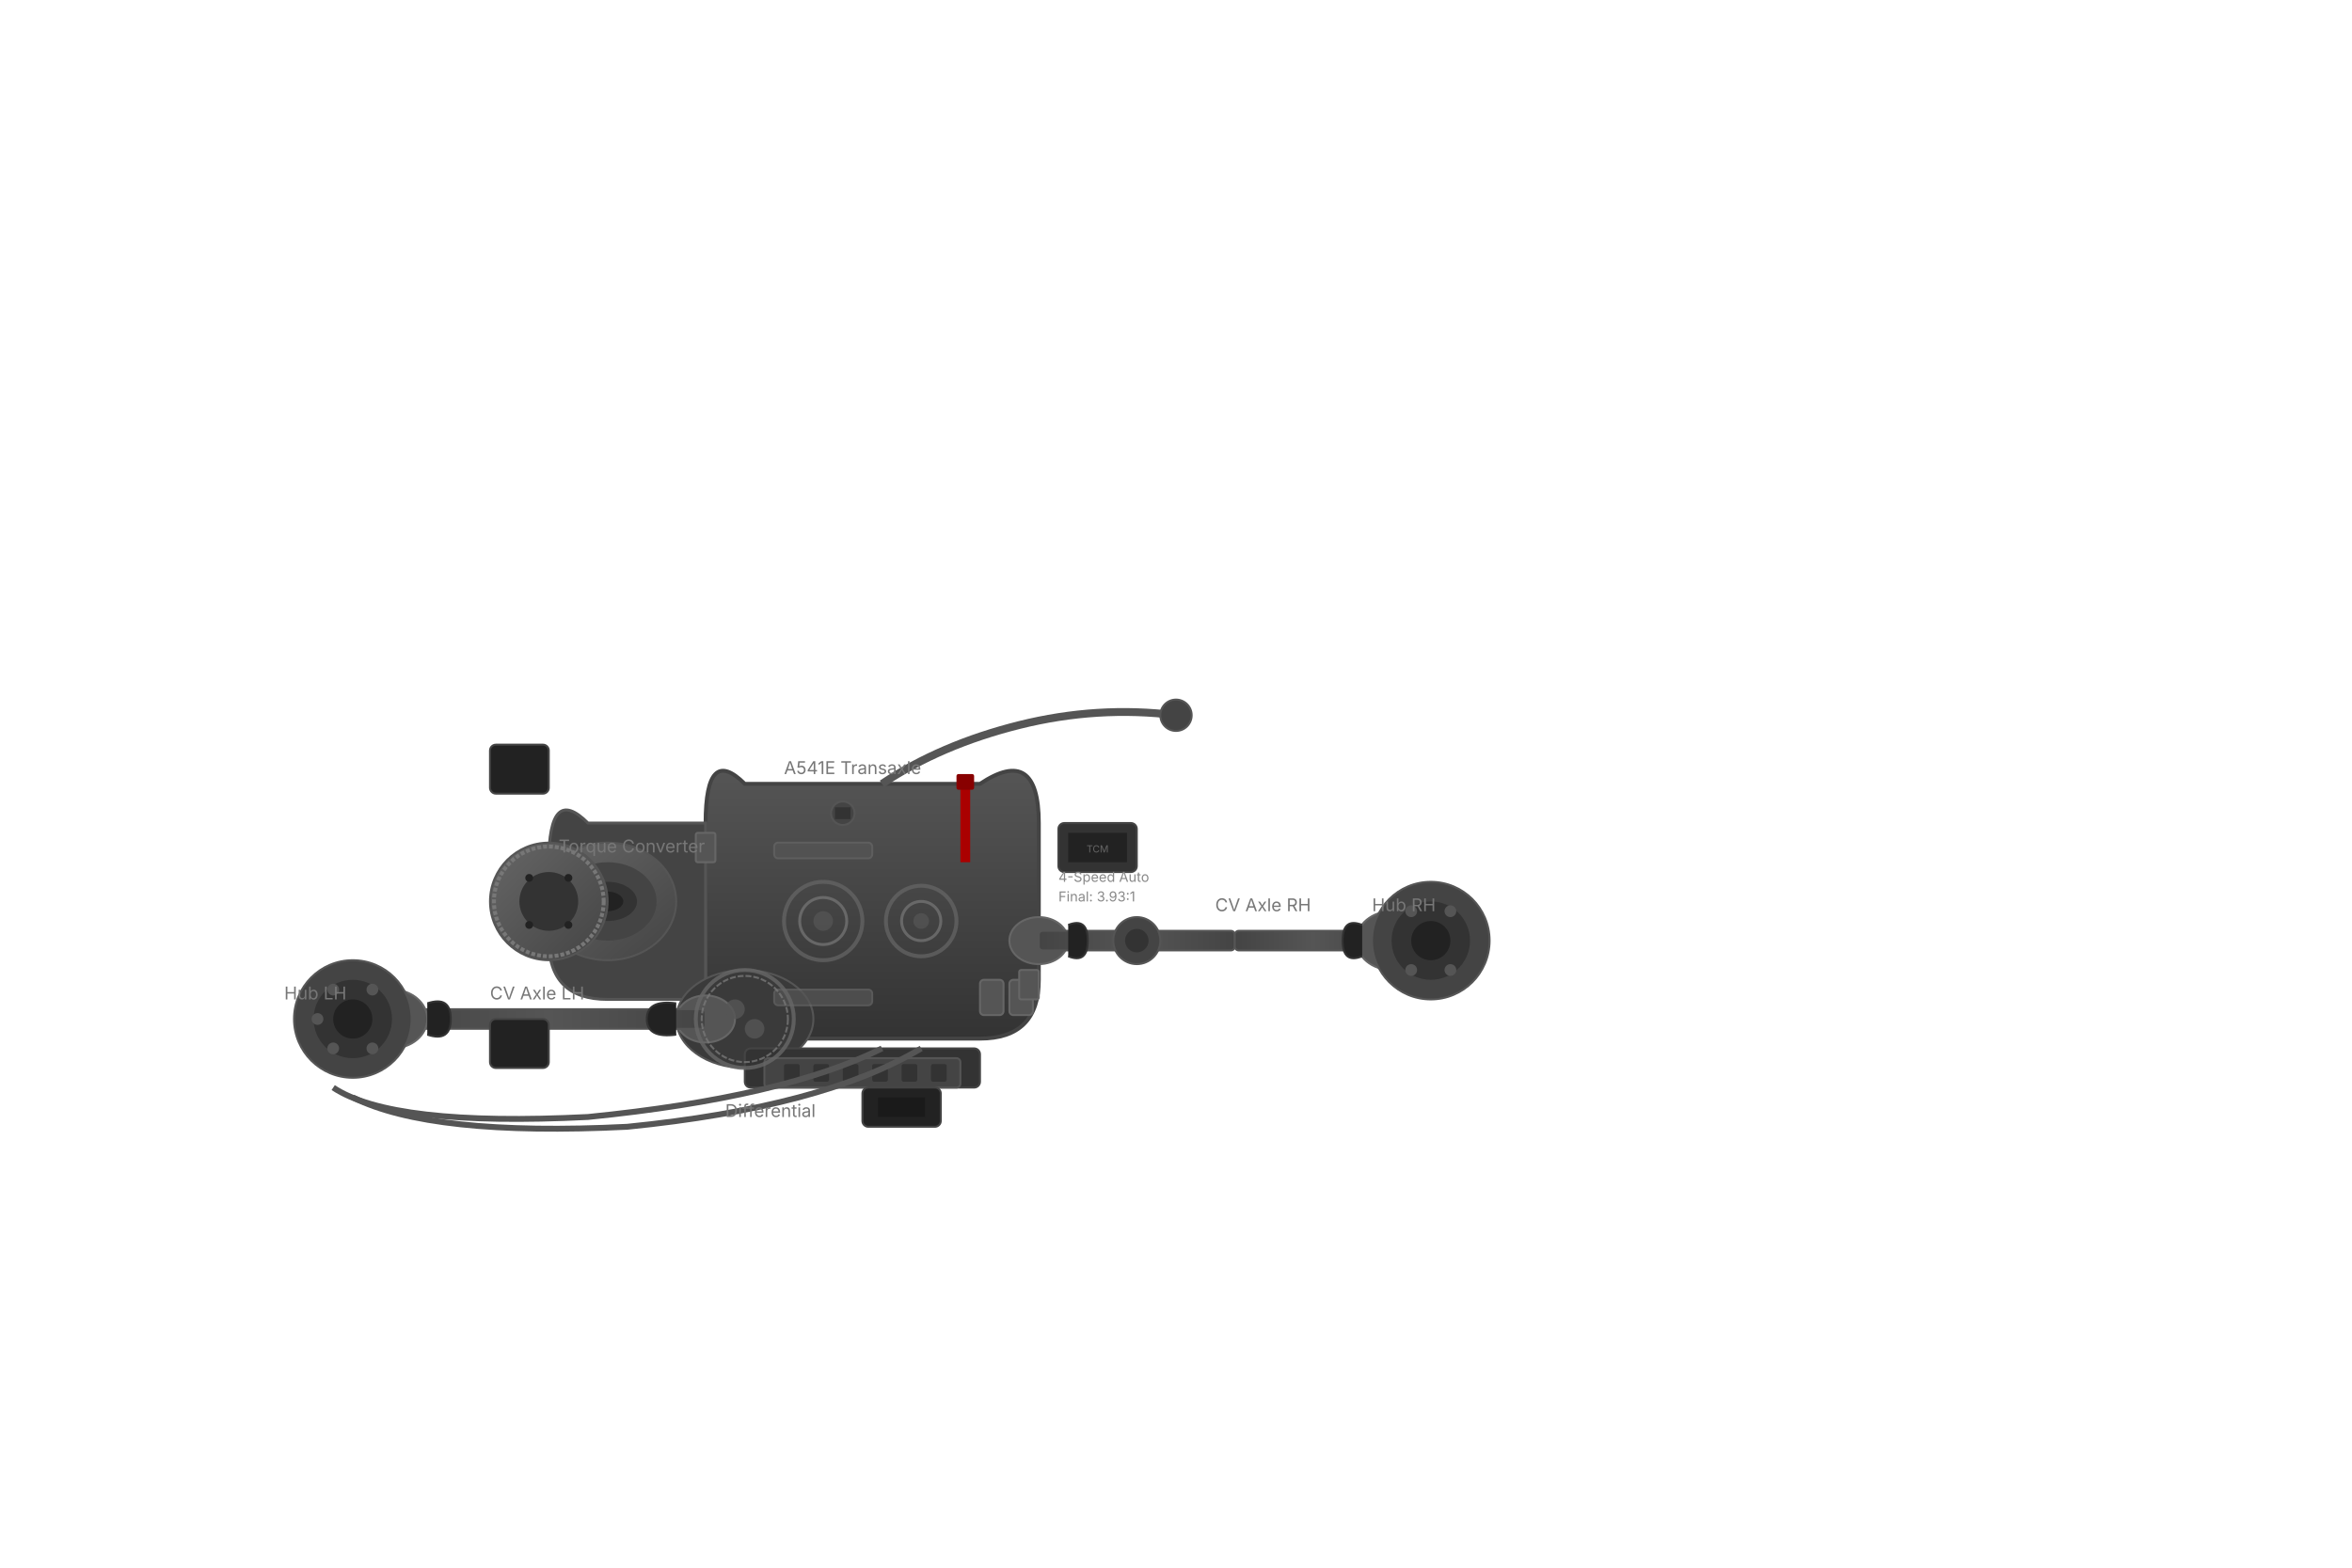
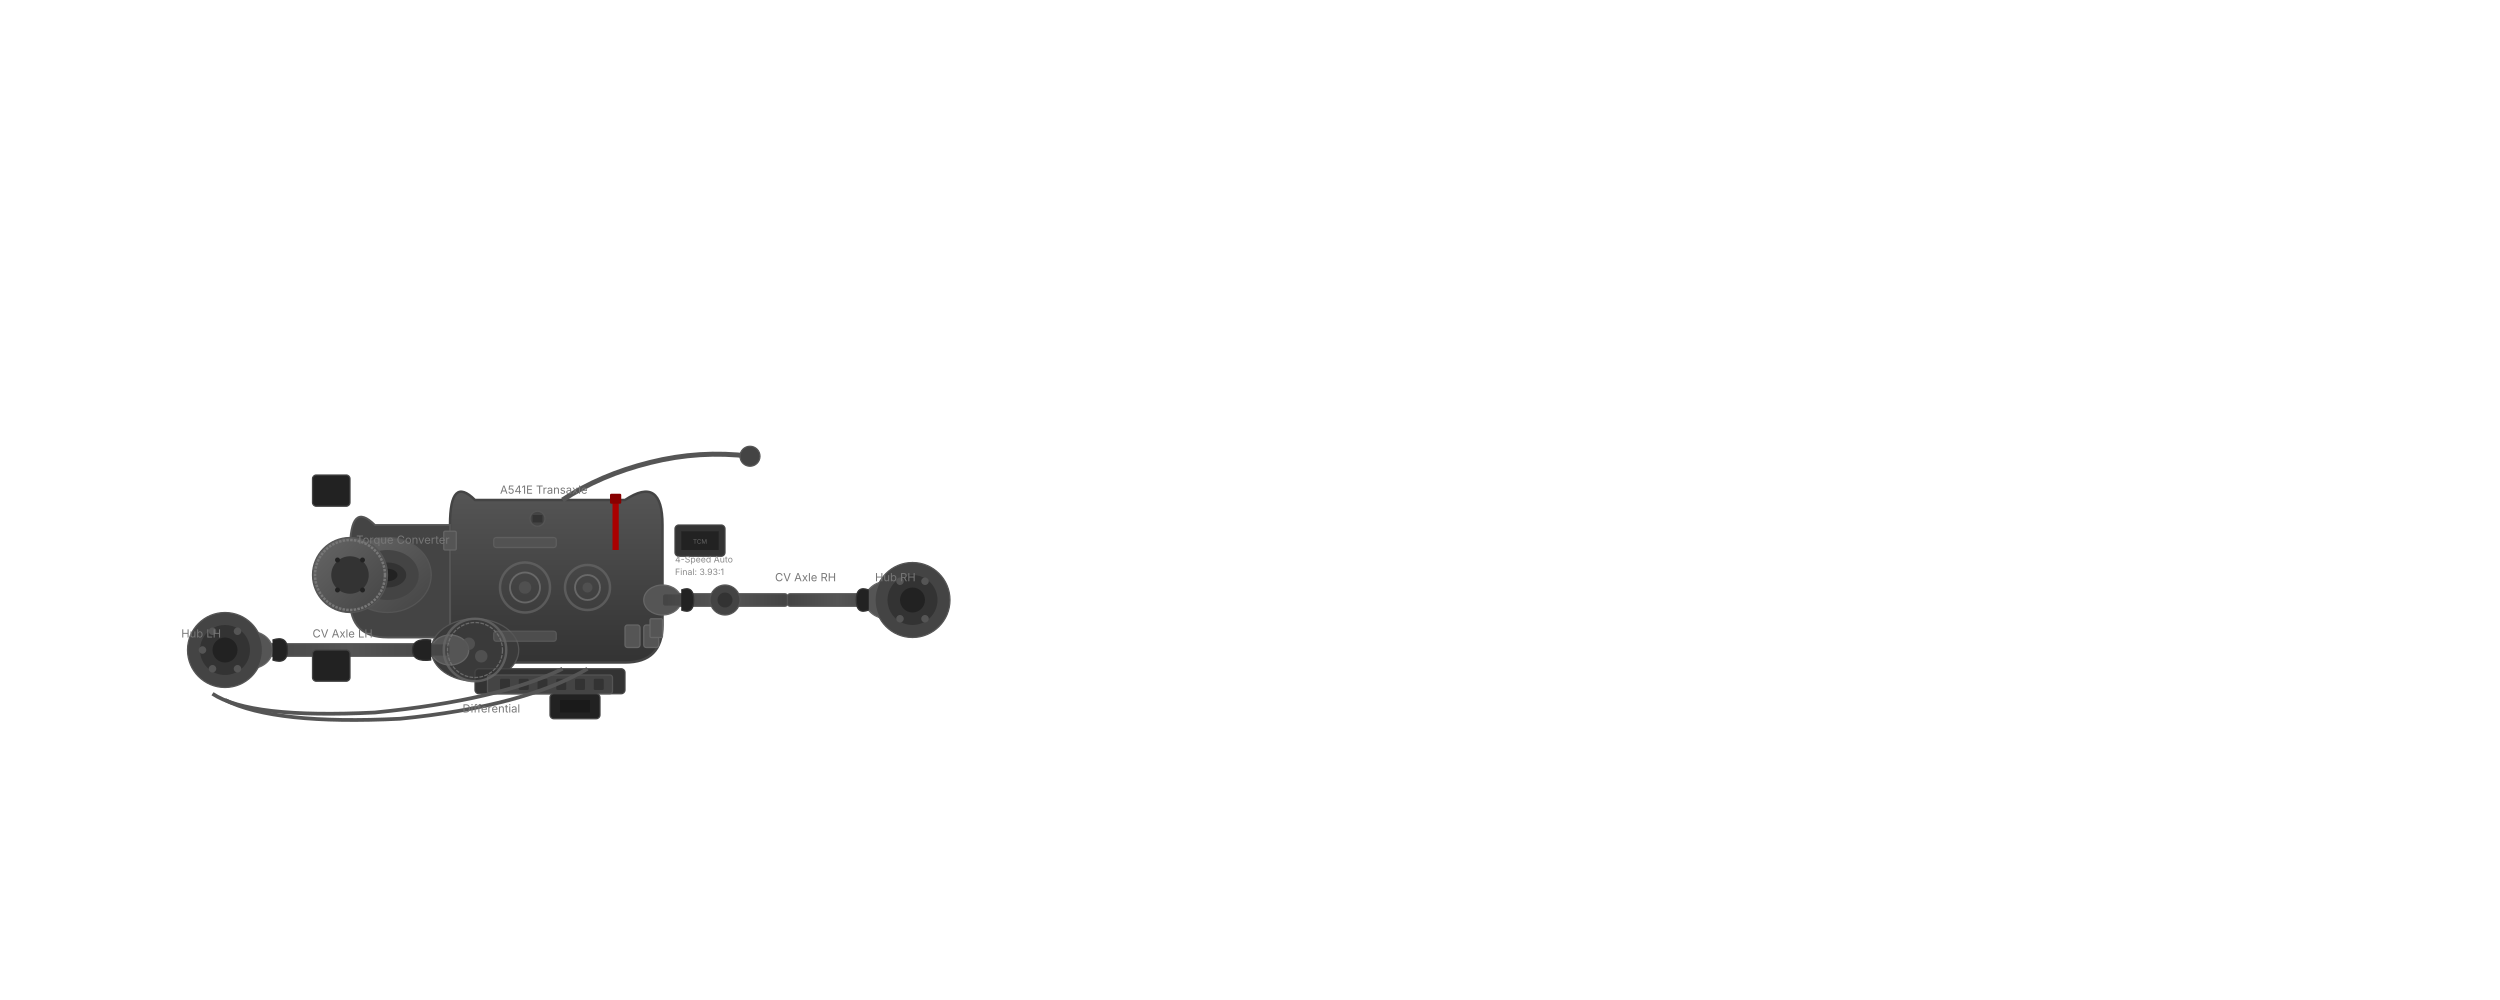
- <svg xmlns="http://www.w3.org/2000/svg" viewBox="0 0 1200 800">
+ <svg xmlns="http://www.w3.org/2000/svg" viewBox="0 0 2000 800">
  <defs>
    <linearGradient id="transGradient" x1="0%" y1="0%" x2="0%" y2="100%">
      <stop offset="0%" stop-color="#555" />
      <stop offset="100%" stop-color="#333" />
    </linearGradient>
    <linearGradient id="axleGradient" x1="0%" y1="0%" x2="100%" y2="0%">
      <stop offset="0%" stop-color="#444" />
      <stop offset="50%" stop-color="#555" />
      <stop offset="100%" stop-color="#444" />
    </linearGradient>
    <linearGradient id="flywheelGradient" x1="0%" y1="0%" x2="100%" y2="100%">
      <stop offset="0%" stop-color="#666" />
      <stop offset="100%" stop-color="#444" />
    </linearGradient>
  </defs>
  <g data-component-id="transaxle">
    <path d="M 380 400 Q 360 380, 360 420 L 360 500 Q 360 530, 390 530 L 500 530 Q 530 530, 530 500 L 530 420 Q 530 380, 500 400 Z" fill="url(#transGradient)" stroke="#444" stroke-width="2" />
    <path d="M 300 420 Q 280 400, 280 440 L 280 480 Q 280 510, 310 510 L 360 510 L 360 420 Z" fill="#444" stroke="#555" stroke-width="1.5" />
    <ellipse cx="380" cy="520" rx="35" ry="25" fill="#3a3a3a" stroke="#555" />
    <rect x="380" y="535" width="120" height="20" rx="3" fill="#333" stroke="#444" />
  </g>
  <g data-component-id="torque-converter">
    <ellipse cx="310" cy="460" rx="35" ry="30" fill="url(#flywheelGradient)" stroke="#555" />
    <ellipse cx="310" cy="460" rx="25" ry="20" fill="#444" />
    <ellipse cx="310" cy="460" rx="15" ry="10" fill="#333" />
    <ellipse cx="310" cy="460" rx="8" ry="5" fill="#222" />
  </g>
  <g data-component-id="flexplate">
    <circle cx="280" cy="460" r="30" fill="url(#flywheelGradient)" stroke="#555" />
    <circle cx="280" cy="460" r="28" fill="none" stroke="#777" stroke-width="2" stroke-dasharray="2,1" />
    <circle cx="280" cy="460" r="15" fill="#333" />
    <circle cx="270" cy="448" r="2" fill="#222" />
    <circle cx="290" cy="448" r="2" fill="#222" />
    <circle cx="270" cy="472" r="2" fill="#222" />
    <circle cx="290" cy="472" r="2" fill="#222" />
  </g>
  <g data-component-id="drive-axle-lh">
    <ellipse cx="360" cy="520" rx="15" ry="12" fill="#555" stroke="#666" data-component-id="cv-joint-inner-lh" />
    <rect x="200" y="515" width="160" height="10" rx="2" fill="url(#axleGradient)" stroke="#555" />
    <ellipse cx="200" cy="520" rx="18" ry="15" fill="#555" stroke="#666" data-component-id="cv-joint-outer-lh" />
    <path d="M 345 512 Q 330 510, 330 520 Q 330 530, 345 528" fill="#222" stroke="#333" data-component-id="cv-boot-inner-lh" />
    <path d="M 218 512 Q 230 508, 230 520 Q 230 532, 218 528" fill="#222" stroke="#333" data-component-id="cv-boot-outer-lh" />
  </g>
  <g data-component-id="drive-axle-rh">
    <ellipse cx="530" cy="480" rx="15" ry="12" fill="#555" stroke="#666" data-component-id="cv-joint-inner-rh" />
    <rect x="530" y="475" width="100" height="10" rx="2" fill="url(#axleGradient)" stroke="#555" />
    <g data-component-id="intermediate-shaft-bearing">
      <circle cx="580" cy="480" r="12" fill="#444" stroke="#555" />
      <circle cx="580" cy="480" r="6" fill="#333" />
    </g>
    <rect x="630" y="475" width="80" height="10" rx="2" fill="url(#axleGradient)" stroke="#555" />
    <ellipse cx="710" cy="480" rx="18" ry="15" fill="#555" stroke="#666" data-component-id="cv-joint-outer-rh" />
    <path d="M 545 472 Q 555 468, 555 480 Q 555 492, 545 488" fill="#222" stroke="#333" data-component-id="cv-boot-inner-rh" />
    <path d="M 695 472 Q 685 468, 685 480 Q 685 492, 695 488" fill="#222" stroke="#333" data-component-id="cv-boot-outer-rh" />
  </g>
  <g data-component-id="wheel-hub-lh">
    <circle cx="180" cy="520" r="30" fill="#444" stroke="#555" />
    <circle cx="180" cy="520" r="20" fill="#333" />
    <circle cx="180" cy="520" r="10" fill="#222" />
    <circle cx="170" cy="505" r="3" fill="#555" />
    <circle cx="190" cy="505" r="3" fill="#555" />
    <circle cx="170" cy="535" r="3" fill="#555" />
    <circle cx="190" cy="535" r="3" fill="#555" />
    <circle cx="162" cy="520" r="3" fill="#555" />
  </g>
  <g data-component-id="wheel-hub-rh">
    <circle cx="730" cy="480" r="30" fill="#444" stroke="#555" />
    <circle cx="730" cy="480" r="20" fill="#333" />
    <circle cx="730" cy="480" r="10" fill="#222" />
    <circle cx="720" cy="465" r="3" fill="#555" />
    <circle cx="740" cy="465" r="3" fill="#555" />
    <circle cx="720" cy="495" r="3" fill="#555" />
    <circle cx="740" cy="495" r="3" fill="#555" />
  </g>
  <g opacity="0.7">
    <circle cx="420" cy="470" r="20" fill="none" stroke="#666" stroke-width="2" data-component-id="planetary-front" />
    <circle cx="420" cy="470" r="12" fill="none" stroke="#777" stroke-width="1.5" />
    <circle cx="420" cy="470" r="5" fill="#555" />
    <circle cx="470" cy="470" r="18" fill="none" stroke="#666" stroke-width="2" data-component-id="planetary-rear" />
    <circle cx="470" cy="470" r="10" fill="none" stroke="#777" stroke-width="1.5" />
    <circle cx="470" cy="470" r="4" fill="#555" />
    <rect x="395" y="430" width="50" height="8" rx="2" fill="#555" stroke="#666" data-component-id="clutch-pack-c1" />
    <rect x="395" y="505" width="50" height="8" rx="2" fill="#555" stroke="#666" data-component-id="clutch-pack-c2" />
  </g>
  <g data-component-id="valve-body">
    <rect x="390" y="540" width="100" height="15" rx="2" fill="#444" stroke="#555" />
    <g fill="#333">
      <rect x="400" y="543" width="8" height="9" rx="1" />
      <rect x="415" y="543" width="8" height="9" rx="1" />
      <rect x="430" y="543" width="8" height="9" rx="1" />
      <rect x="445" y="543" width="8" height="9" rx="1" />
      <rect x="460" y="543" width="8" height="9" rx="1" />
      <rect x="475" y="543" width="8" height="9" rx="1" />
    </g>
  </g>
  <g data-component-id="transmission-ecu">
    <rect x="540" y="420" width="40" height="25" rx="3" fill="#333" stroke="#444" />
    <rect x="545" y="425" width="30" height="15" fill="#222" />
    <text x="560" y="435" font-family="Inter, sans-serif" font-size="5" fill="#666" text-anchor="middle">TCM</text>
  </g>
  <g fill="#555" stroke="#666">
    <rect x="500" y="500" width="12" height="18" rx="2" data-component-id="shift-solenoid-1" />
    <rect x="515" y="500" width="12" height="18" rx="2" data-component-id="shift-solenoid-2" />
  </g>
  <g fill="#555" stroke="#666">
    <rect x="355" y="425" width="10" height="15" rx="1" data-component-id="input-speed-sensor" />
    <rect x="520" y="495" width="10" height="15" rx="1" data-component-id="output-speed-sensor" />
  </g>
  <g stroke="#555" stroke-width="3" fill="none">
    <path d="M 450 535 Q 400 560, 300 570 Q 200 575, 170 555" data-component-id="trans-cooler-line-out" />
    <path d="M 470 535 Q 420 565, 320 575 Q 220 580, 180 560" data-component-id="trans-cooler-line-in" />
  </g>
  <g data-component-id="shift-linkage">
    <path d="M 450 400 Q 480 380, 520 370 Q 560 360, 600 365" stroke="#555" stroke-width="4" fill="none" />
    <circle cx="600" cy="365" r="8" fill="#444" stroke="#555" />
  </g>
  <g data-component-id="trans-mount">
    <rect x="440" y="555" width="40" height="20" rx="3" fill="#222" stroke="#444" />
    <rect x="448" y="560" width="24" height="10" fill="#1a1a1a" />
  </g>
  <g fill="#222" stroke="#444">
    <rect x="250" y="380" width="30" height="25" rx="3" data-component-id="engine-mount-front" />
    <rect x="250" y="520" width="30" height="25" rx="3" data-component-id="engine-mount-rear" />
  </g>
  <g data-component-id="differential" opacity="0.8">
    <circle cx="380" cy="520" r="25" fill="none" stroke="#666" stroke-width="2" />
    <circle cx="380" cy="520" r="22" fill="none" stroke="#777" stroke-width="1" stroke-dasharray="3,1" />
    <circle cx="375" cy="515" r="5" fill="#555" />
    <circle cx="385" cy="525" r="5" fill="#555" />
  </g>
  <g data-component-id="atf-dipstick">
    <rect x="490" y="400" width="5" height="40" fill="#AA0000" />
    <rect x="488" y="395" width="9" height="8" rx="1" fill="#880000" />
  </g>
  <g data-component-id="trans-fill-plug">
    <circle cx="430" cy="415" r="6" fill="#444" stroke="#555" />
    <rect x="426" y="412" width="8" height="6" fill="#333" />
  </g>
  <g font-family="Inter, sans-serif" font-size="9" fill="#777">
    <text x="400" y="395">A541E Transaxle</text>
    <text x="285" y="435">Torque Converter</text>
    <text x="250" y="510">CV Axle LH</text>
    <text x="620" y="465">CV Axle RH</text>
    <text x="370" y="570">Differential</text>
    <text x="145" y="510">Hub LH</text>
    <text x="700" y="465">Hub RH</text>
  </g>
  <g font-family="Inter, sans-serif" font-size="7" fill="#888">
    <text x="540" y="450">4-Speed Auto</text>
    <text x="540" y="460">Final: 3.93:1</text>
  </g>
</svg>
